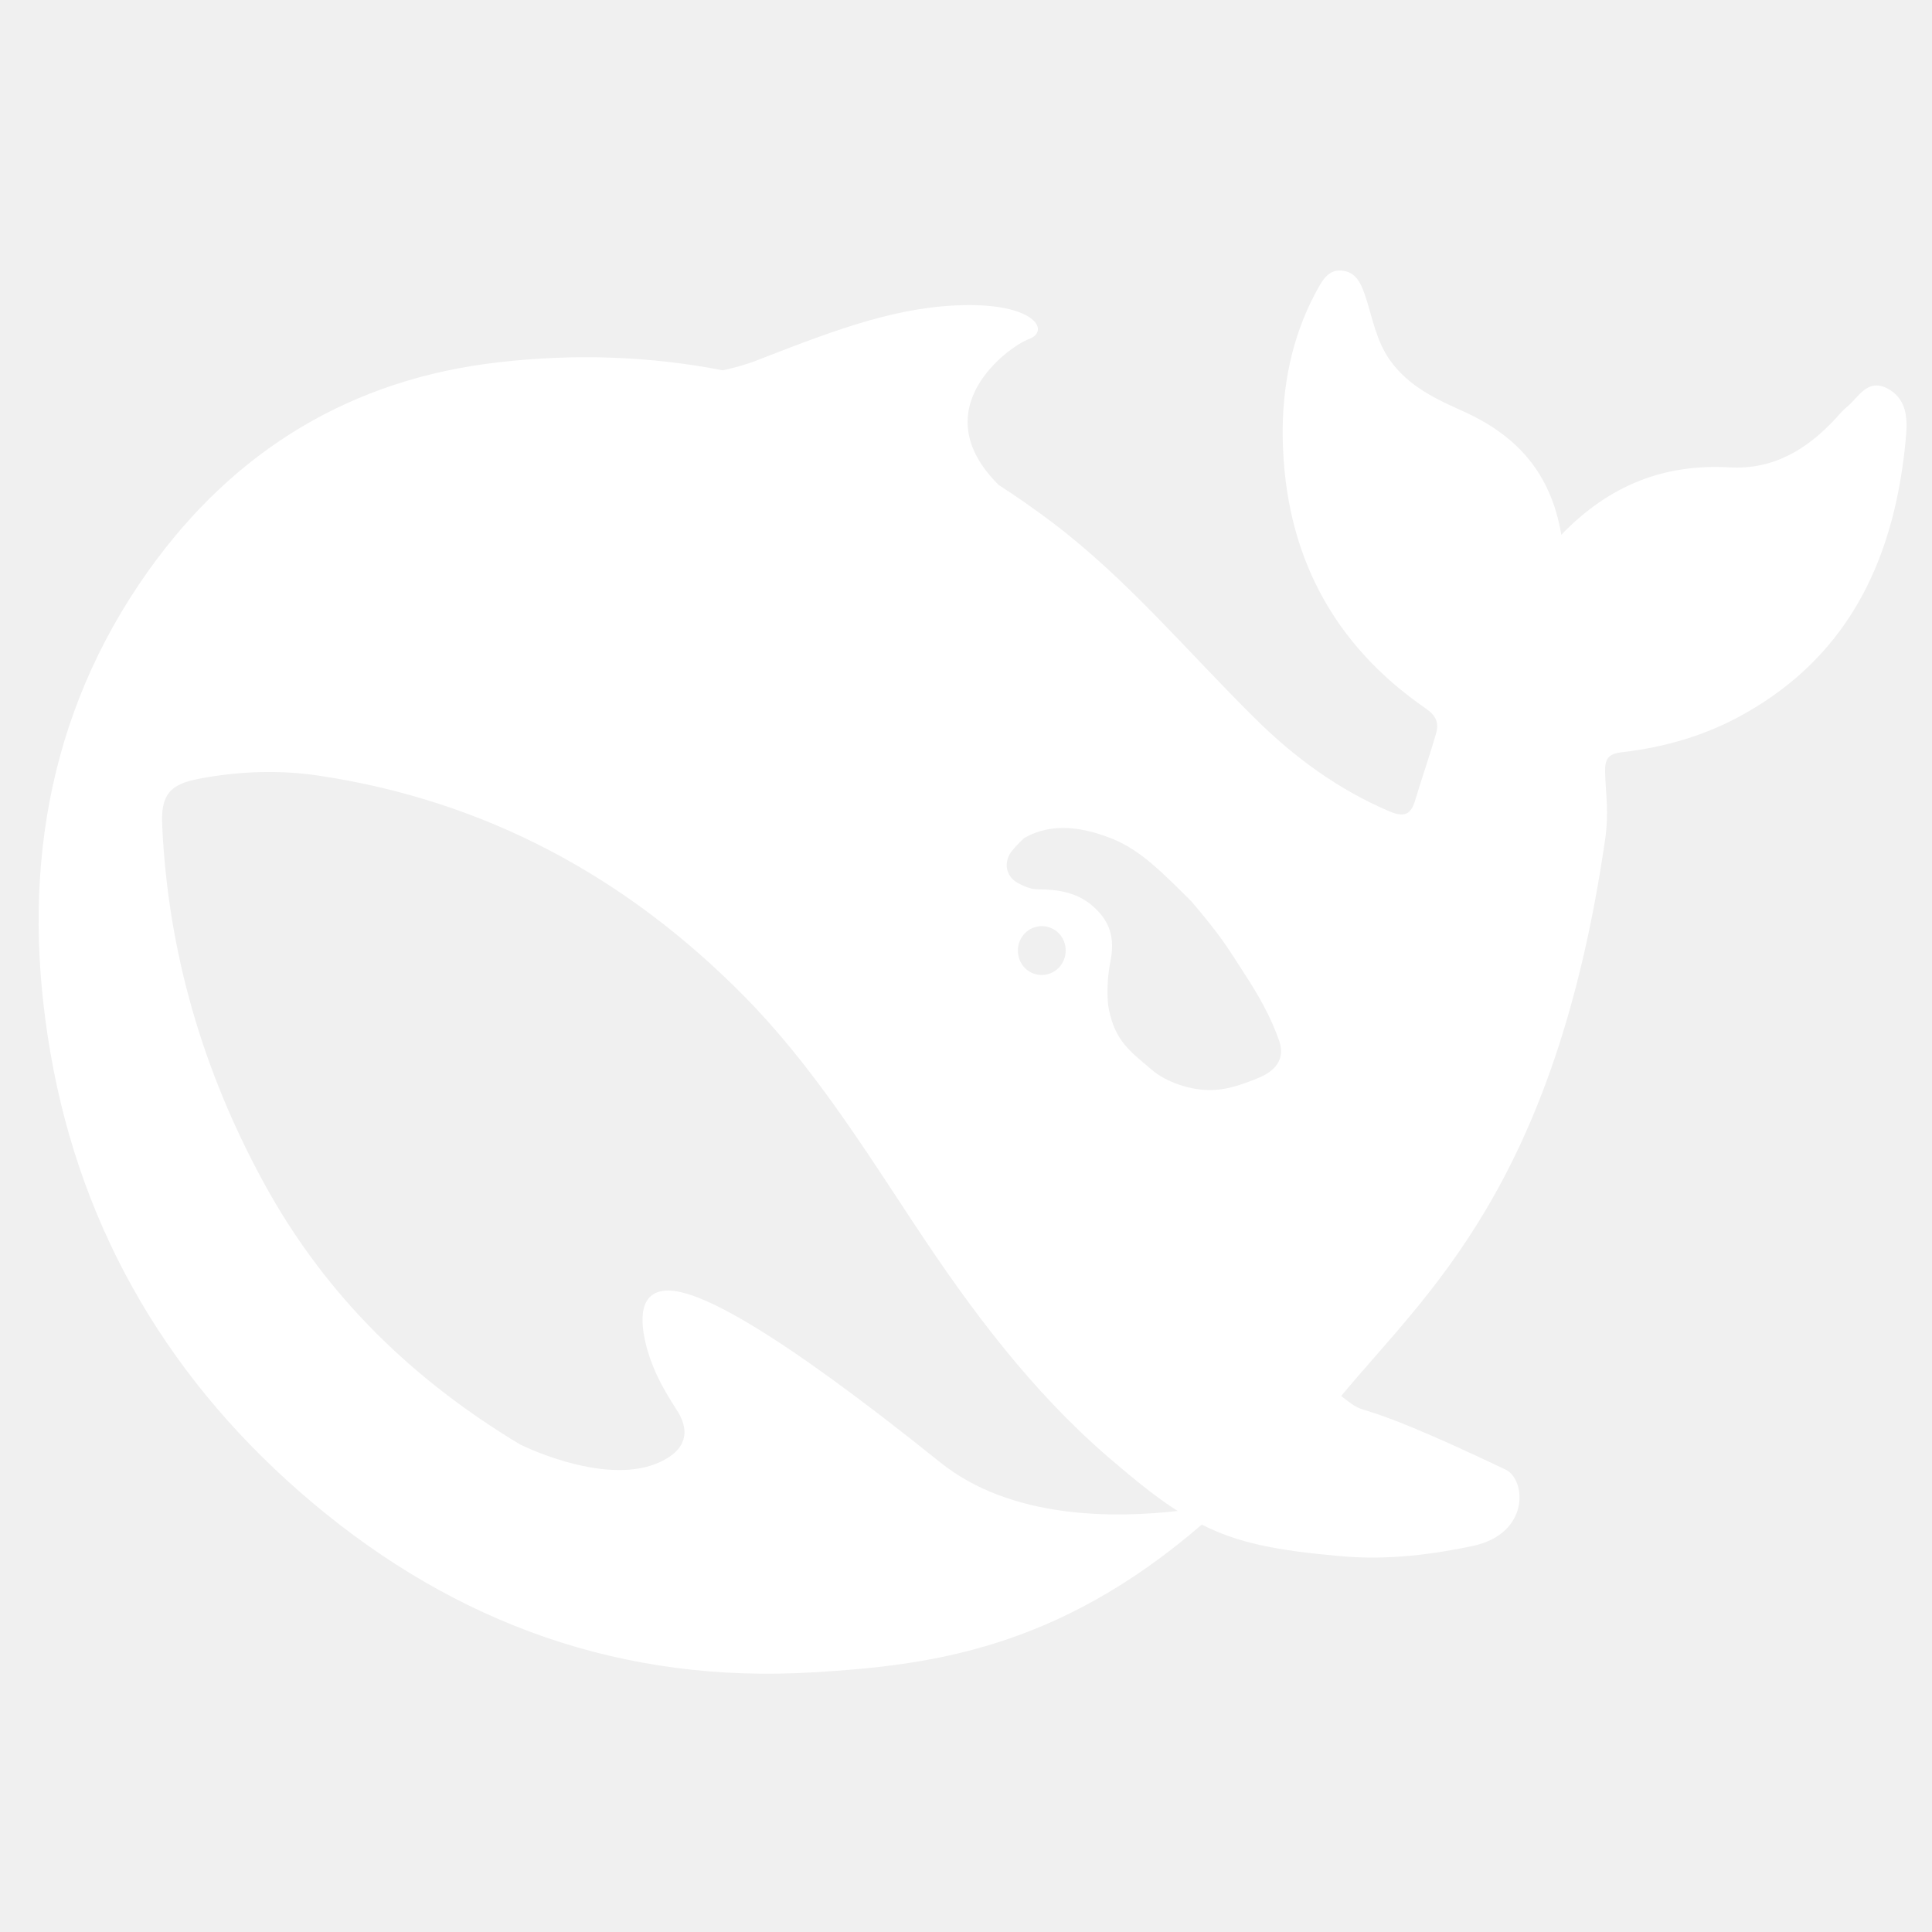
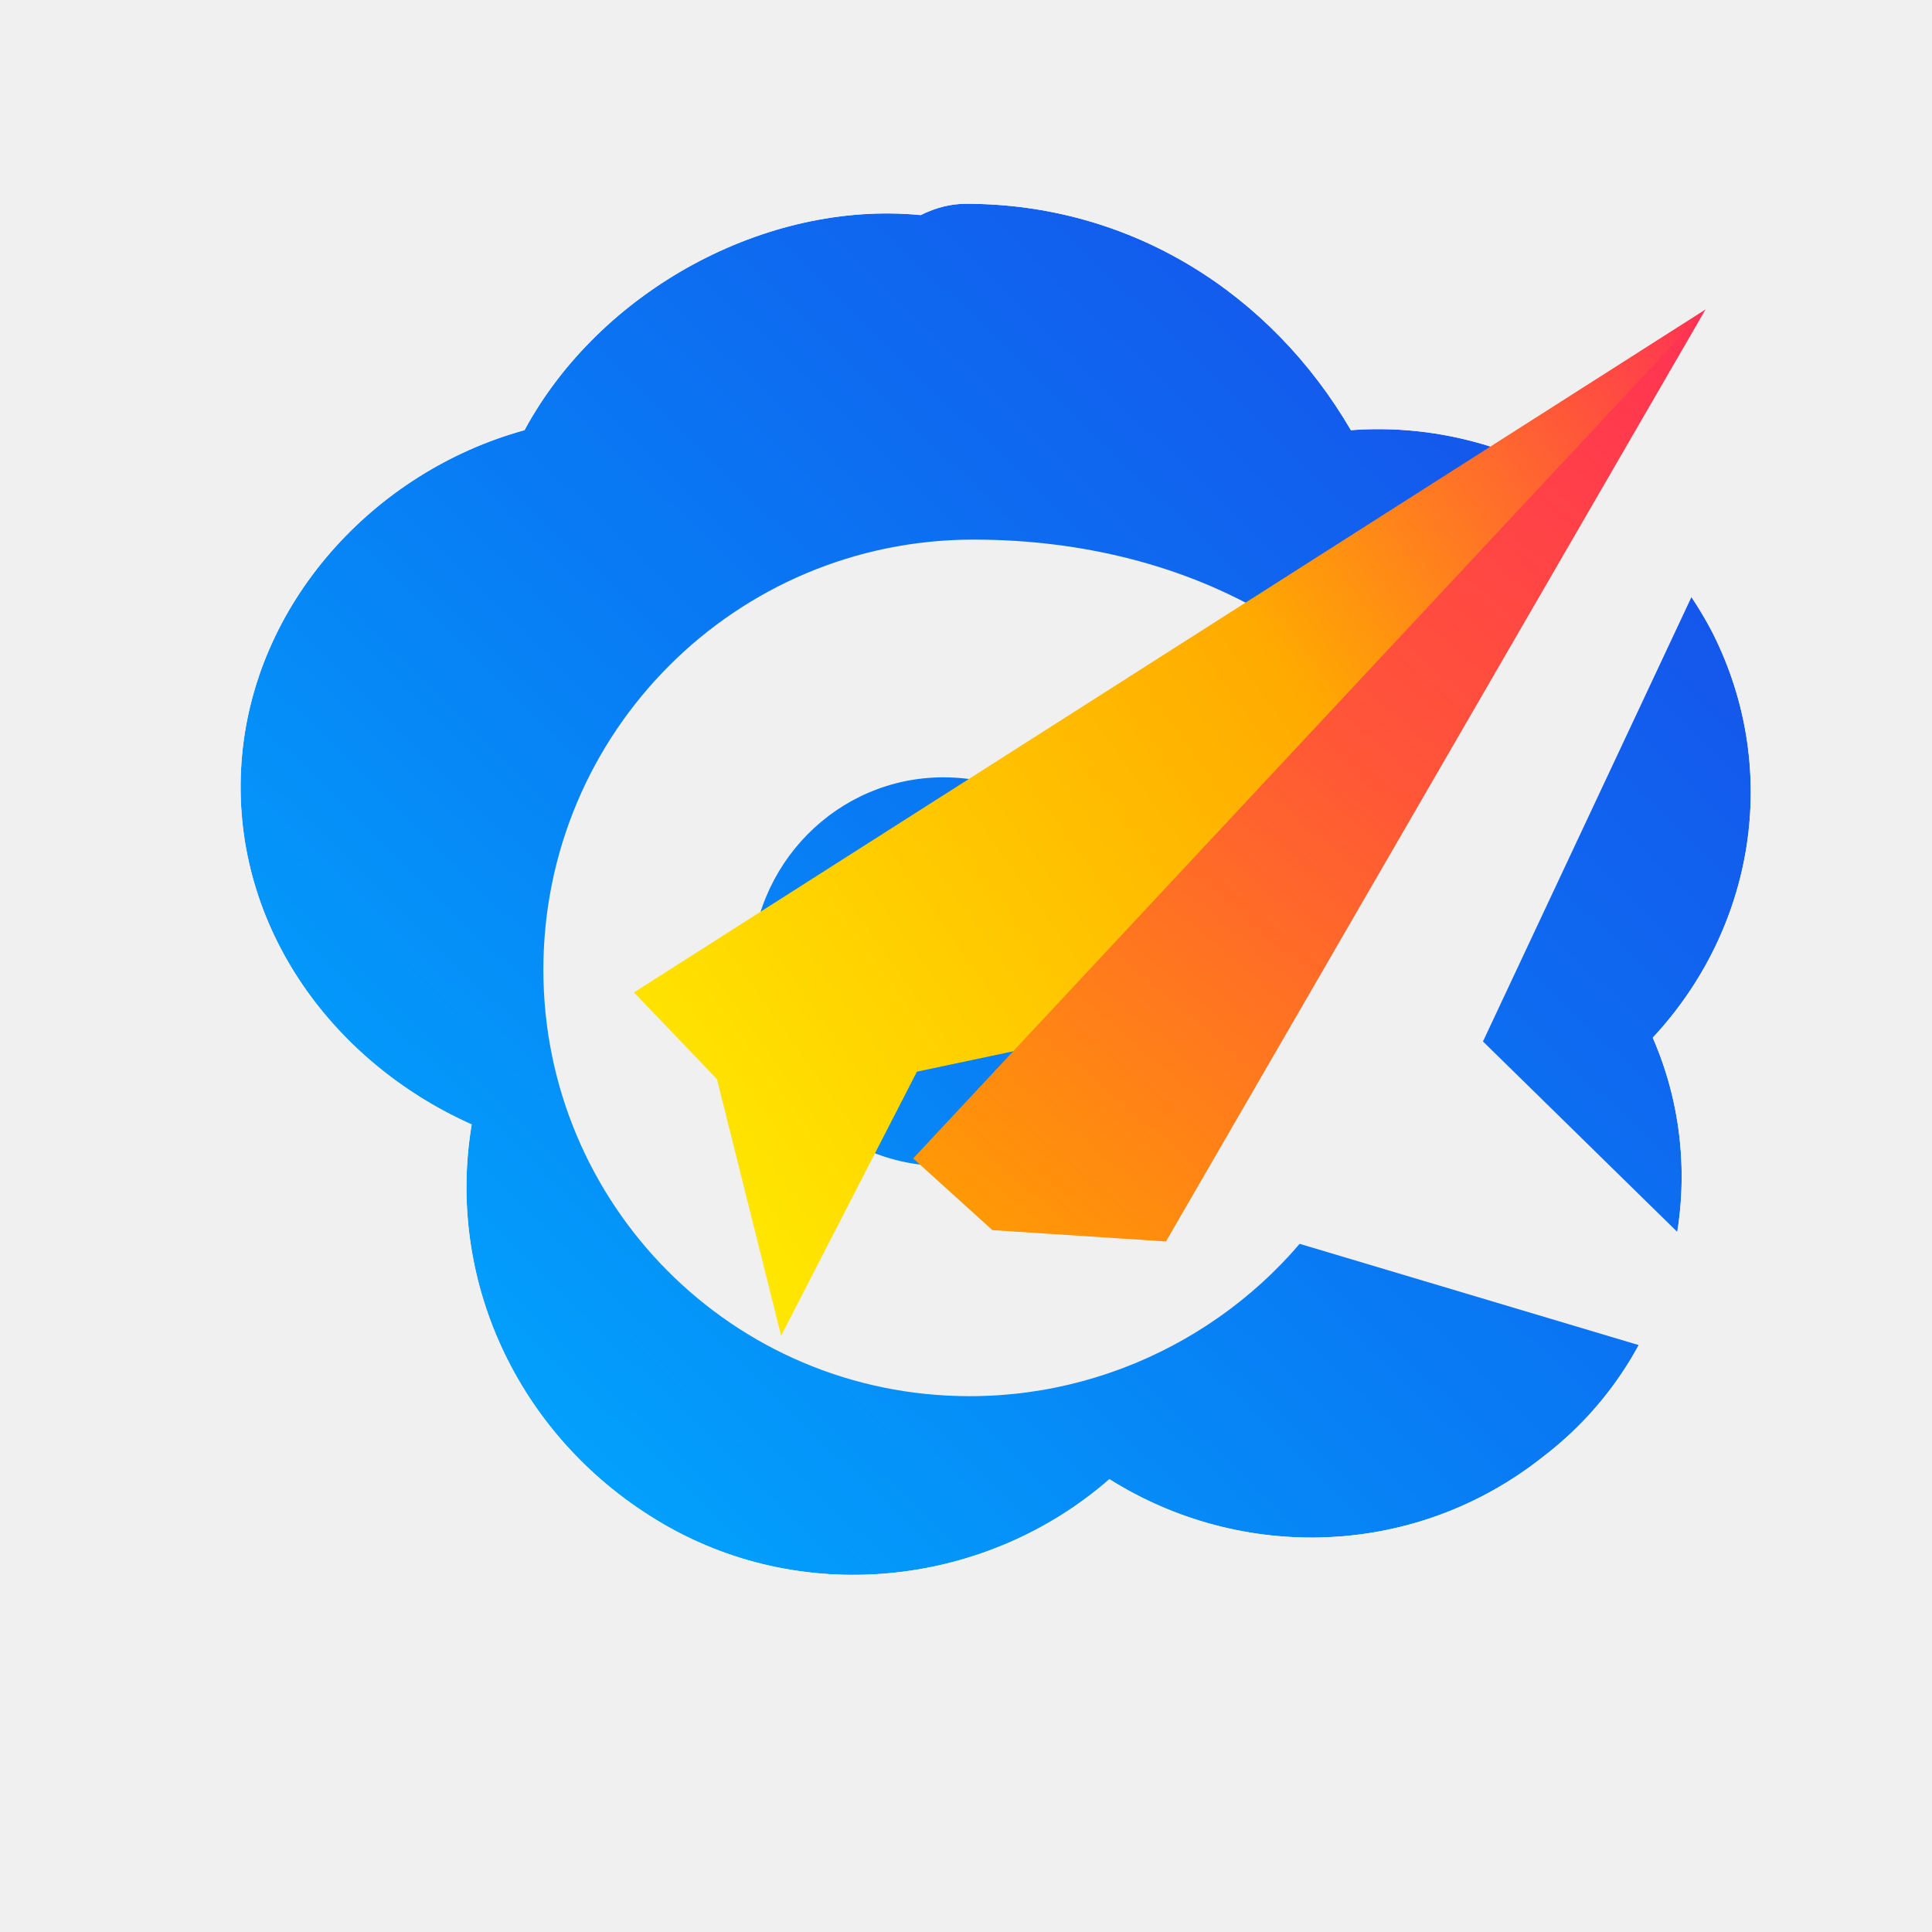
- <svg xmlns="http://www.w3.org/2000/svg" width="50" height="50" viewBox="0 0 50 50" fill="none">
-   <path id="path" d="M48.835 10.048C48.323 9.792 48.102 10.28 47.803 10.528C47.701 10.608 47.614 10.712 47.527 10.808C46.779 11.624 45.905 12.16 44.762 12.096C43.092 12 41.666 12.536 40.406 13.84C40.138 12.232 39.248 11.272 37.893 10.656C37.184 10.336 36.467 10.016 35.97 9.32C35.623 8.824 35.529 8.272 35.356 7.728C35.246 7.4 35.135 7.064 34.765 7.008C34.363 6.944 34.206 7.288 34.048 7.576C33.418 8.752 33.173 10.048 33.197 11.36C33.252 14.312 34.474 16.664 36.9 18.336C37.176 18.528 37.247 18.72 37.16 19C36.995 19.576 36.797 20.136 36.624 20.712C36.514 21.08 36.349 21.16 35.962 21C34.631 20.432 33.481 19.592 32.464 18.576C30.739 16.872 29.179 14.992 27.233 13.52C26.776 13.176 26.319 12.856 25.847 12.552C23.862 10.584 26.107 8.968 26.627 8.776C27.17 8.576 26.816 7.888 25.059 7.896C23.302 7.904 21.695 8.504 19.647 9.304C19.348 9.424 19.032 9.512 18.709 9.584C16.85 9.224 14.92 9.144 12.903 9.376C9.106 9.808 6.073 11.64 3.843 14.768C1.165 18.528 0.534 22.8 1.307 27.256C2.118 31.952 4.466 35.84 8.074 38.88C11.816 42.032 16.125 43.576 21.041 43.28C24.027 43.104 27.352 42.696 31.102 39.456C32.047 39.936 33.04 40.128 34.686 40.272C35.955 40.392 37.176 40.208 38.121 40.008C39.602 39.688 39.499 38.288 38.964 38.032C34.623 35.968 35.576 36.808 34.71 36.128C36.916 33.464 40.24 30.696 41.54 21.728C41.643 21.016 41.556 20.568 41.54 19.992C41.532 19.64 41.611 19.504 42.005 19.464C43.092 19.336 44.148 19.032 45.117 18.488C47.929 16.92 49.064 14.344 49.331 11.256C49.371 10.784 49.324 10.296 48.835 10.048ZM24.326 37.84C20.12 34.464 18.079 33.352 17.236 33.4C16.448 33.448 16.59 34.368 16.763 34.968C16.944 35.56 17.181 35.968 17.512 36.488C17.74 36.832 17.898 37.344 17.283 37.728C15.928 38.584 13.573 37.44 13.462 37.384C10.721 35.736 8.428 33.56 6.813 30.584C5.253 27.72 4.348 24.648 4.198 21.368C4.158 20.576 4.387 20.296 5.159 20.152C6.175 19.96 7.223 19.92 8.239 20.072C12.533 20.712 16.189 22.672 19.253 25.776C21.002 27.544 22.325 29.656 23.689 31.72C25.138 33.912 26.698 36 28.683 37.712C29.384 38.312 29.943 38.768 30.479 39.104C28.864 39.288 26.17 39.328 24.326 37.84ZM26.343 24.6C26.343 24.248 26.619 23.968 26.966 23.968C27.044 23.968 27.115 23.984 27.178 24.008C27.265 24.04 27.344 24.088 27.407 24.16C27.517 24.272 27.58 24.432 27.58 24.6C27.58 24.952 27.304 25.232 26.957 25.232C26.611 25.232 26.343 24.952 26.343 24.6ZM32.606 27.88C32.205 28.048 31.803 28.192 31.416 28.208C30.818 28.24 30.164 27.992 29.81 27.688C29.258 27.216 28.864 26.952 28.699 26.128C28.628 25.776 28.668 25.232 28.73 24.92C28.872 24.248 28.714 23.816 28.25 23.424C27.872 23.104 27.391 23.016 26.863 23.016C26.666 23.016 26.485 22.928 26.351 22.856C26.13 22.744 25.949 22.464 26.123 22.12C26.178 22.008 26.446 21.736 26.509 21.688C27.226 21.272 28.053 21.408 28.817 21.72C29.526 22.016 30.061 22.56 30.834 23.328C31.622 24.256 31.763 24.512 32.212 25.208C32.567 25.752 32.89 26.312 33.11 26.952C33.245 27.352 33.071 27.68 32.606 27.88Z" fill="#fff" fill-opacity="1" fill-rule="nonzero" />
+ <svg xmlns="http://www.w3.org/2000/svg" width="50" height="50" viewBox="0 0 512 512" fill="none">
+   <defs>
+     <linearGradient id="shell" x1="82" y1="420" x2="420" y2="72" gradientUnits="userSpaceOnUse">
+       <stop offset="0" stop-color="#00AFFF" />
+       <stop offset="0.5" stop-color="#087CF4" />
+       <stop offset="1" stop-color="#174FEA" />
+     </linearGradient>
+     <linearGradient id="upper-wing" x1="168" y1="284" x2="452" y2="82" gradientUnits="userSpaceOnUse">
+       <stop offset="0" stop-color="#FFE600" />
+       <stop offset="0.58" stop-color="#FFAA00" />
+       <stop offset="1" stop-color="#FF3154" />
+     </linearGradient>
+     <linearGradient id="lower-wing" x1="242" y1="329" x2="452" y2="82" gradientUnits="userSpaceOnUse">
+       <stop offset="0" stop-color="#FF9F00" />
+       <stop offset="0.55" stop-color="#FF5538" />
+       <stop offset="1" stop-color="#FF3154" />
+     </linearGradient>
+     <mask id="c-cut">
+       <rect width="512" height="512" fill="#000" />
+       <path fill="#fff" d="M256 54c44 0 81 24 102 60 40-3 78 19 96 54 18 36 11 78-16 107 17 39 5 85-29 111-34 27-80 28-115 6-32 28-80 34-118 12-38-22-58-64-51-106-38-17-64-54-61-96 3-42 35-77 75-88 20-37 64-61 105-57 4-2 8-3 12-3Z" />
+       <path fill="#000" d="M258 143c-63 0-114 51-114 114 0 62 50 113 113 113 41 0 78-22 98-55l-68-24c-9 11-22 18-37 18-28 0-51-23-51-51 0-29 23-52 51-52 18 0 34 9 43 23l43-66c-22-13-49-20-78-20Z" />
+       <path fill="#000" d="m277 208 215-143-99 211 100 98-221-66 45-52Z" />
+     </mask>
+   </defs>
+   <path fill="url(#shell)" mask="url(#c-cut)" d="M256 54c44 0 81 24 102 60 40-3 78 19 96 54 18 36 11 78-16 107 17 39 5 85-29 111-34 27-80 28-115 6-32 28-80 34-118 12-38-22-58-64-51-106-38-17-64-54-61-96 3-42 35-77 75-88 20-37 64-61 105-57 4-2 8-3 12-3Z" />
+   <path fill="url(#upper-wing)" d="m168 263 284-181-157 191-52 11-36 70-17-68-22-23Z" />
+   <path fill="url(#lower-wing)" d="M242 307 452 82 309 329l-46-3-21-19Z" />
</svg>
